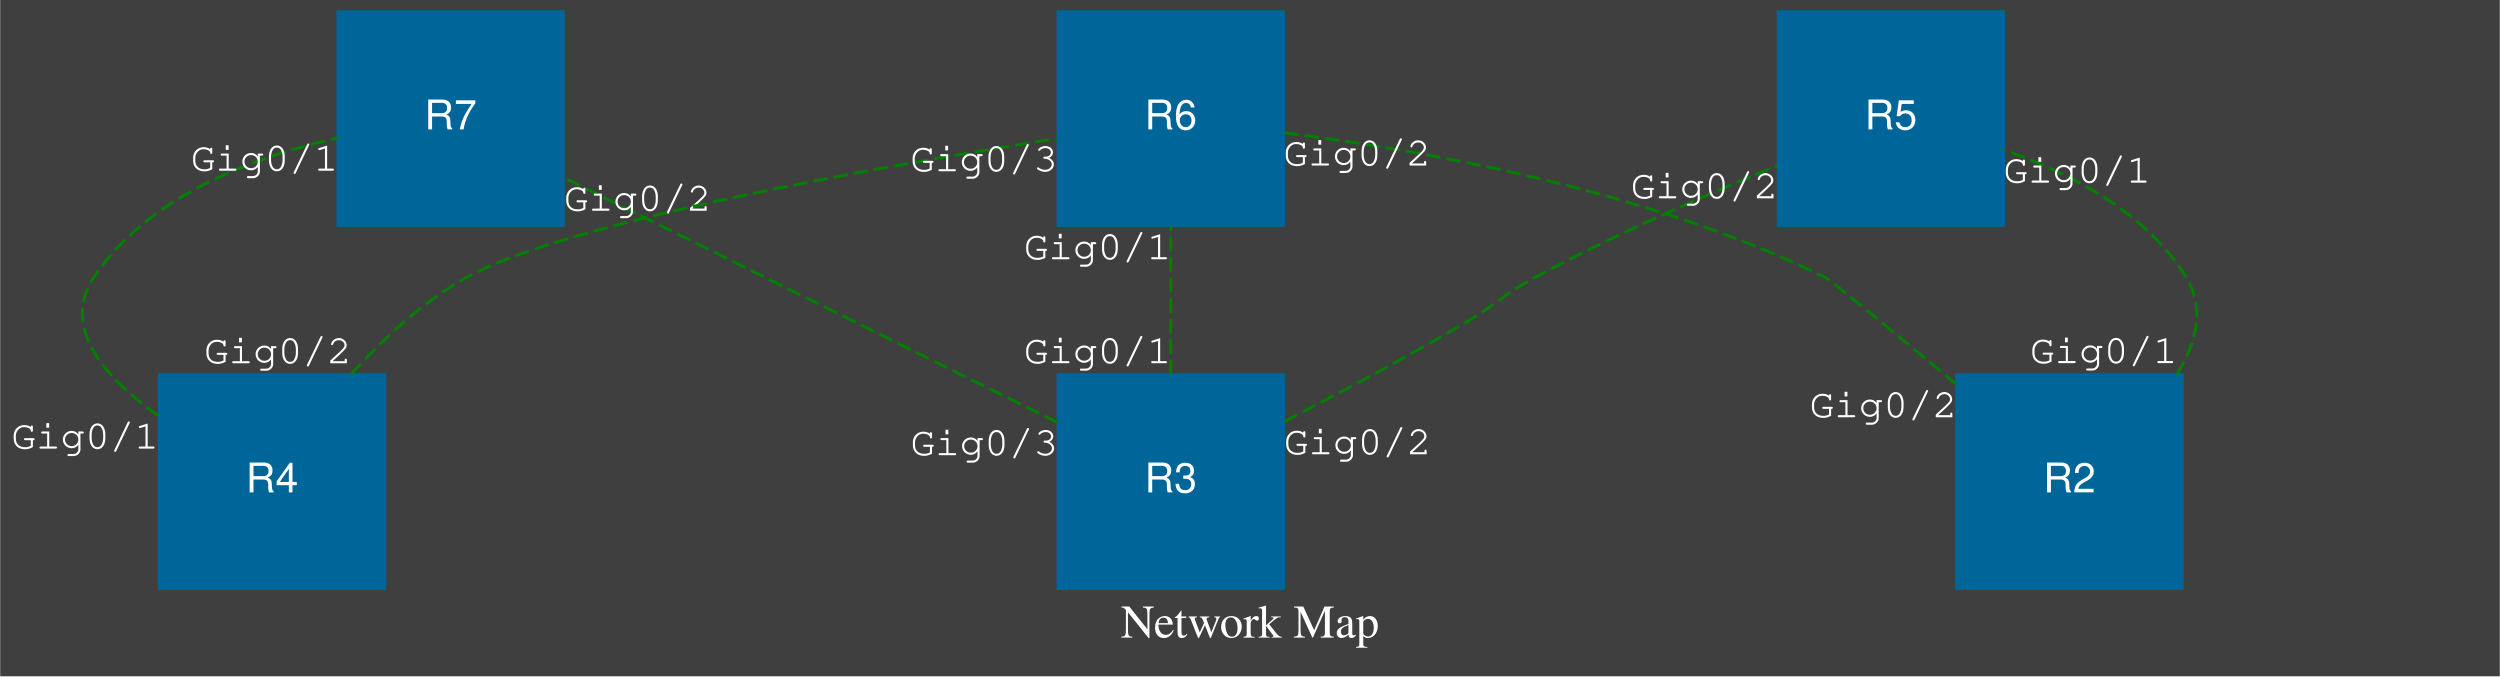
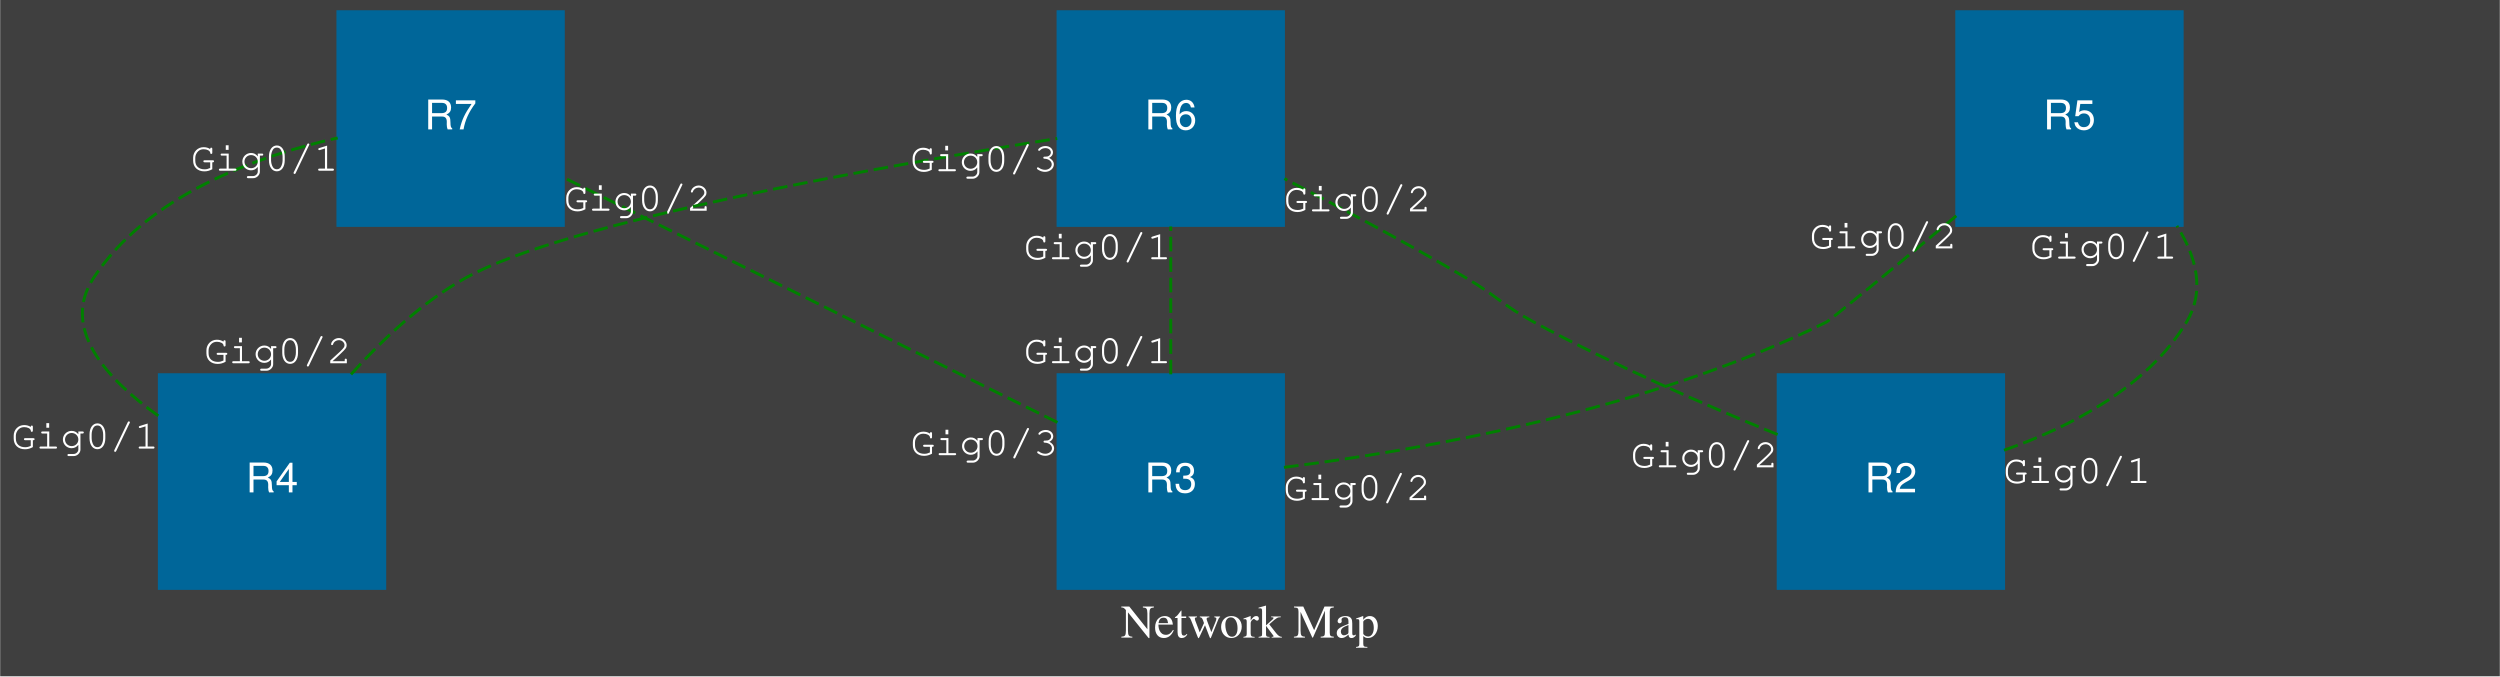
<svg xmlns="http://www.w3.org/2000/svg" width="854pt" height="231pt" viewBox="0.00 0.00 853.86 231.00">
  <g id="graph0" class="graph" transform="scale(1 1) rotate(0) translate(4 227)">
    <polygon fill="#3f3f3f" stroke="transparent" points="-4,4 -4,-227 849.86,-227 849.86,4 -4,4" />
    <text text-anchor="middle" x="422.93" y="-9.2" font-family="Times,serif" font-size="16.00" fill="white">Network Map</text>
    <g id="node1" class="node">
-       <polygon fill="#006699" stroke="#006699" points="680.36,-223 603.36,-223 603.36,-150 680.36,-150 680.36,-223" />
-       <text text-anchor="middle" x="641.86" y="-182.8" font-family="Helvetica,sans-Serif" font-size="14.00" fill="white">R5</text>
-     </g>
-     <g id="node2" class="node">
      <polygon fill="#006699" stroke="#006699" points="434.36,-99 357.36,-99 357.36,-26 434.36,-26 434.36,-99" />
      <text text-anchor="middle" x="395.86" y="-58.8" font-family="Helvetica,sans-Serif" font-size="14.00" fill="white">R3</text>
    </g>
-     <g id="edge5" class="edge">
-       <path fill="none" stroke="green" stroke-dasharray="5,2" d="M434.68,-83.02C453.65,-92.82 476.69,-105.11 496.86,-117 507.38,-123.2 509.13,-126.2 519.86,-132 546.92,-146.63 578.79,-160.5 603.17,-170.45" />
-       <text text-anchor="middle" x="569.86" y="-120.8" font-family="Courier,monospace" font-size="14.00" fill="white">            </text>
-       <text text-anchor="middle" x="578.17" y="-159.25" font-family="Courier,monospace" font-size="14.00" fill="white">Gig0/2</text>
-       <text text-anchor="middle" x="459.68" y="-71.82" font-family="Courier,monospace" font-size="14.00" fill="white">Gig0/2</text>
-     </g>
-     <g id="node5" class="node">
-       <polygon fill="#006699" stroke="#006699" points="188.36,-223 111.36,-223 111.36,-150 188.36,-150 188.36,-223" />
-       <text text-anchor="middle" x="149.86" y="-182.8" font-family="Helvetica,sans-Serif" font-size="14.00" fill="white">R7</text>
-     </g>
-     <g id="edge4" class="edge">
-       <path fill="none" stroke="green" stroke-dasharray="5,2" d="M357.15,-82.7C311.15,-105.51 234.83,-143.36 188.75,-166.21" />
-       <text text-anchor="middle" x="337.86" y="-120.8" font-family="Courier,monospace" font-size="14.00" fill="white">            </text>
-       <text text-anchor="middle" x="213.75" y="-155.01" font-family="Courier,monospace" font-size="14.00" fill="white">Gig0/2</text>
-       <text text-anchor="middle" x="332.15" y="-71.5" font-family="Courier,monospace" font-size="14.00" fill="white">Gig0/3</text>
-     </g>
-     <g id="node6" class="node">
+     <g id="node2" class="node">
      <polygon fill="#006699" stroke="#006699" points="434.36,-223 357.36,-223 357.36,-150 434.36,-150 434.36,-223" />
      <text text-anchor="middle" x="395.86" y="-182.8" font-family="Helvetica,sans-Serif" font-size="14.00" fill="white">R6</text>
    </g>
    <g id="edge3" class="edge">
      <path fill="none" stroke="green" stroke-dasharray="5,2" d="M395.86,-99.12C395.86,-115.01 395.86,-133.7 395.86,-149.63" />
      <text text-anchor="middle" x="445.86" y="-120.8" font-family="Courier,monospace" font-size="14.00" fill="white">            </text>
      <text text-anchor="middle" x="370.86" y="-138.43" font-family="Courier,monospace" font-size="14.00" fill="white">Gig0/1</text>
      <text text-anchor="middle" x="370.86" y="-102.92" font-family="Courier,monospace" font-size="14.00" fill="white">Gig0/1</text>
    </g>
    <g id="node3" class="node">
-       <polygon fill="#006699" stroke="#006699" points="741.36,-99 664.36,-99 664.36,-26 741.36,-26 741.36,-99" />
-       <text text-anchor="middle" x="702.86" y="-58.8" font-family="Helvetica,sans-Serif" font-size="14.00" fill="white">R2</text>
+       <polygon fill="#006699" stroke="#006699" points="741.36,-223 664.36,-223 664.36,-150 741.36,-150 741.36,-223" />
+       <text text-anchor="middle" x="702.86" y="-182.8" font-family="Helvetica,sans-Serif" font-size="14.00" fill="white">R5</text>
    </g>
-     <g id="edge2" class="edge">
-       <path fill="none" stroke="green" stroke-dasharray="5,2" d="M739.57,-99.16C746.21,-109.76 749.25,-121.38 742.86,-132 729.35,-154.44 702.92,-167.96 680.49,-175.8" />
-       <text text-anchor="middle" x="795.86" y="-120.8" font-family="Courier,monospace" font-size="14.00" fill="white">            </text>
-       <text text-anchor="middle" x="705.49" y="-164.6" font-family="Courier,monospace" font-size="14.00" fill="white">Gig0/1</text>
-       <text text-anchor="middle" x="714.57" y="-102.96" font-family="Courier,monospace" font-size="14.00" fill="white">Gig0/1</text>
+     <g id="edge5" class="edge">
+       <path fill="none" stroke="green" stroke-dasharray="5,2" d="M434.53,-67.35C480.67,-73.12 559.2,-86.78 619.86,-117 621.24,-117.69 643.27,-135.88 664.28,-153.34" />
+       <text text-anchor="middle" x="686.86" y="-120.8" font-family="Courier,monospace" font-size="14.00" fill="white">            </text>
+       <text text-anchor="middle" x="639.28" y="-142.14" font-family="Courier,monospace" font-size="14.00" fill="white">Gig0/2</text>
+       <text text-anchor="middle" x="459.53" y="-56.15" font-family="Courier,monospace" font-size="14.00" fill="white">Gig0/2</text>
    </g>
-     <g id="edge1" class="edge">
-       <path fill="none" stroke="green" stroke-dasharray="5,2" d="M664.28,-95.66C643.27,-113.12 621.24,-131.31 619.86,-132 559.2,-162.22 480.67,-175.88 434.53,-181.65" />
-       <text text-anchor="middle" x="686.86" y="-120.8" font-family="Courier,monospace" font-size="14.00" fill="white">            </text>
-       <text text-anchor="middle" x="459.53" y="-170.45" font-family="Courier,monospace" font-size="14.00" fill="white">Gig0/2</text>
-       <text text-anchor="middle" x="639.28" y="-84.46" font-family="Courier,monospace" font-size="14.00" fill="white">Gig0/2</text>
+     <g id="node6" class="node">
+       <polygon fill="#006699" stroke="#006699" points="188.36,-223 111.36,-223 111.36,-150 188.36,-150 188.36,-223" />
+       <text text-anchor="middle" x="149.86" y="-182.8" font-family="Helvetica,sans-Serif" font-size="14.00" fill="white">R7</text>
+     </g>
+     <g id="edge4" class="edge">
+       <path fill="none" stroke="green" stroke-dasharray="5,2" d="M357.15,-82.7C311.15,-105.51 234.83,-143.36 188.75,-166.21" />
+       <text text-anchor="middle" x="337.86" y="-120.8" font-family="Courier,monospace" font-size="14.00" fill="white">            </text>
+       <text text-anchor="middle" x="213.75" y="-155.01" font-family="Courier,monospace" font-size="14.00" fill="white">Gig0/2</text>
+       <text text-anchor="middle" x="332.15" y="-71.5" font-family="Courier,monospace" font-size="14.00" fill="white">Gig0/3</text>
    </g>
    <g id="node4" class="node">
      <polygon fill="#006699" stroke="#006699" points="127.36,-99 50.36,-99 50.36,-26 127.36,-26 127.36,-99" />
      <text text-anchor="middle" x="88.86" y="-58.8" font-family="Helvetica,sans-Serif" font-size="14.00" fill="white">R4</text>
+     </g>
+     <g id="edge6" class="edge">
+       <path fill="none" stroke="green" stroke-dasharray="5,2" d="M115.83,-99.1C126.71,-111.21 140.17,-123.76 154.86,-132 189.16,-151.24 298.11,-170.38 357.07,-179.69" />
+       <text text-anchor="middle" x="204.86" y="-120.8" font-family="Courier,monospace" font-size="14.00" fill="white">            </text>
+       <text text-anchor="middle" x="332.07" y="-168.49" font-family="Courier,monospace" font-size="14.00" fill="white">Gig0/3</text>
+       <text text-anchor="middle" x="90.83" y="-102.9" font-family="Courier,monospace" font-size="14.00" fill="white">Gig0/2</text>
    </g>
    <g id="edge7" class="edge">
      <path fill="none" stroke="green" stroke-dasharray="5,2" d="M50,-84.95C31.96,-97.81 16.71,-114.94 27.86,-132 46.21,-160.07 82.91,-173.51 111.29,-179.88" />
      <text text-anchor="middle" x="77.86" y="-120.8" font-family="Courier,monospace" font-size="14.00" fill="white">            </text>
      <text text-anchor="middle" x="86.29" y="-168.68" font-family="Courier,monospace" font-size="14.00" fill="white">Gig0/1</text>
      <text text-anchor="middle" x="25" y="-73.75" font-family="Courier,monospace" font-size="14.00" fill="white">Gig0/1</text>
    </g>
-     <g id="edge6" class="edge">
-       <path fill="none" stroke="green" stroke-dasharray="5,2" d="M115.83,-99.1C126.71,-111.21 140.17,-123.76 154.86,-132 189.16,-151.24 298.11,-170.38 357.07,-179.69" />
-       <text text-anchor="middle" x="204.86" y="-120.8" font-family="Courier,monospace" font-size="14.00" fill="white">            </text>
-       <text text-anchor="middle" x="332.07" y="-168.49" font-family="Courier,monospace" font-size="14.00" fill="white">Gig0/3</text>
-       <text text-anchor="middle" x="90.83" y="-102.9" font-family="Courier,monospace" font-size="14.00" fill="white">Gig0/2</text>
+     <g id="node5" class="node">
+       <polygon fill="#006699" stroke="#006699" points="680.36,-99 603.36,-99 603.36,-26 680.36,-26 680.36,-99" />
+       <text text-anchor="middle" x="641.86" y="-58.8" font-family="Helvetica,sans-Serif" font-size="14.00" fill="white">R2</text>
+     </g>
+     <g id="edge1" class="edge">
+       <path fill="none" stroke="green" stroke-dasharray="5,2" d="M603.17,-78.55C578.79,-88.5 546.92,-102.37 519.86,-117 509.13,-122.8 507.38,-125.8 496.86,-132 476.69,-143.89 453.65,-156.18 434.68,-165.98" />
+       <text text-anchor="middle" x="569.86" y="-120.8" font-family="Courier,monospace" font-size="14.00" fill="white">            </text>
+       <text text-anchor="middle" x="459.68" y="-154.78" font-family="Courier,monospace" font-size="14.00" fill="white">Gig0/2</text>
+       <text text-anchor="middle" x="578.17" y="-67.35" font-family="Courier,monospace" font-size="14.00" fill="white">Gig0/2</text>
+     </g>
+     <g id="edge2" class="edge">
+       <path fill="none" stroke="green" stroke-dasharray="5,2" d="M680.49,-73.2C702.92,-81.04 729.35,-94.56 742.86,-117 749.25,-127.62 746.21,-139.24 739.57,-149.84" />
+       <text text-anchor="middle" x="795.86" y="-120.8" font-family="Courier,monospace" font-size="14.00" fill="white">            </text>
+       <text text-anchor="middle" x="714.57" y="-138.64" font-family="Courier,monospace" font-size="14.00" fill="white">Gig0/1</text>
+       <text text-anchor="middle" x="705.49" y="-62" font-family="Courier,monospace" font-size="14.00" fill="white">Gig0/1</text>
    </g>
  </g>
</svg>
